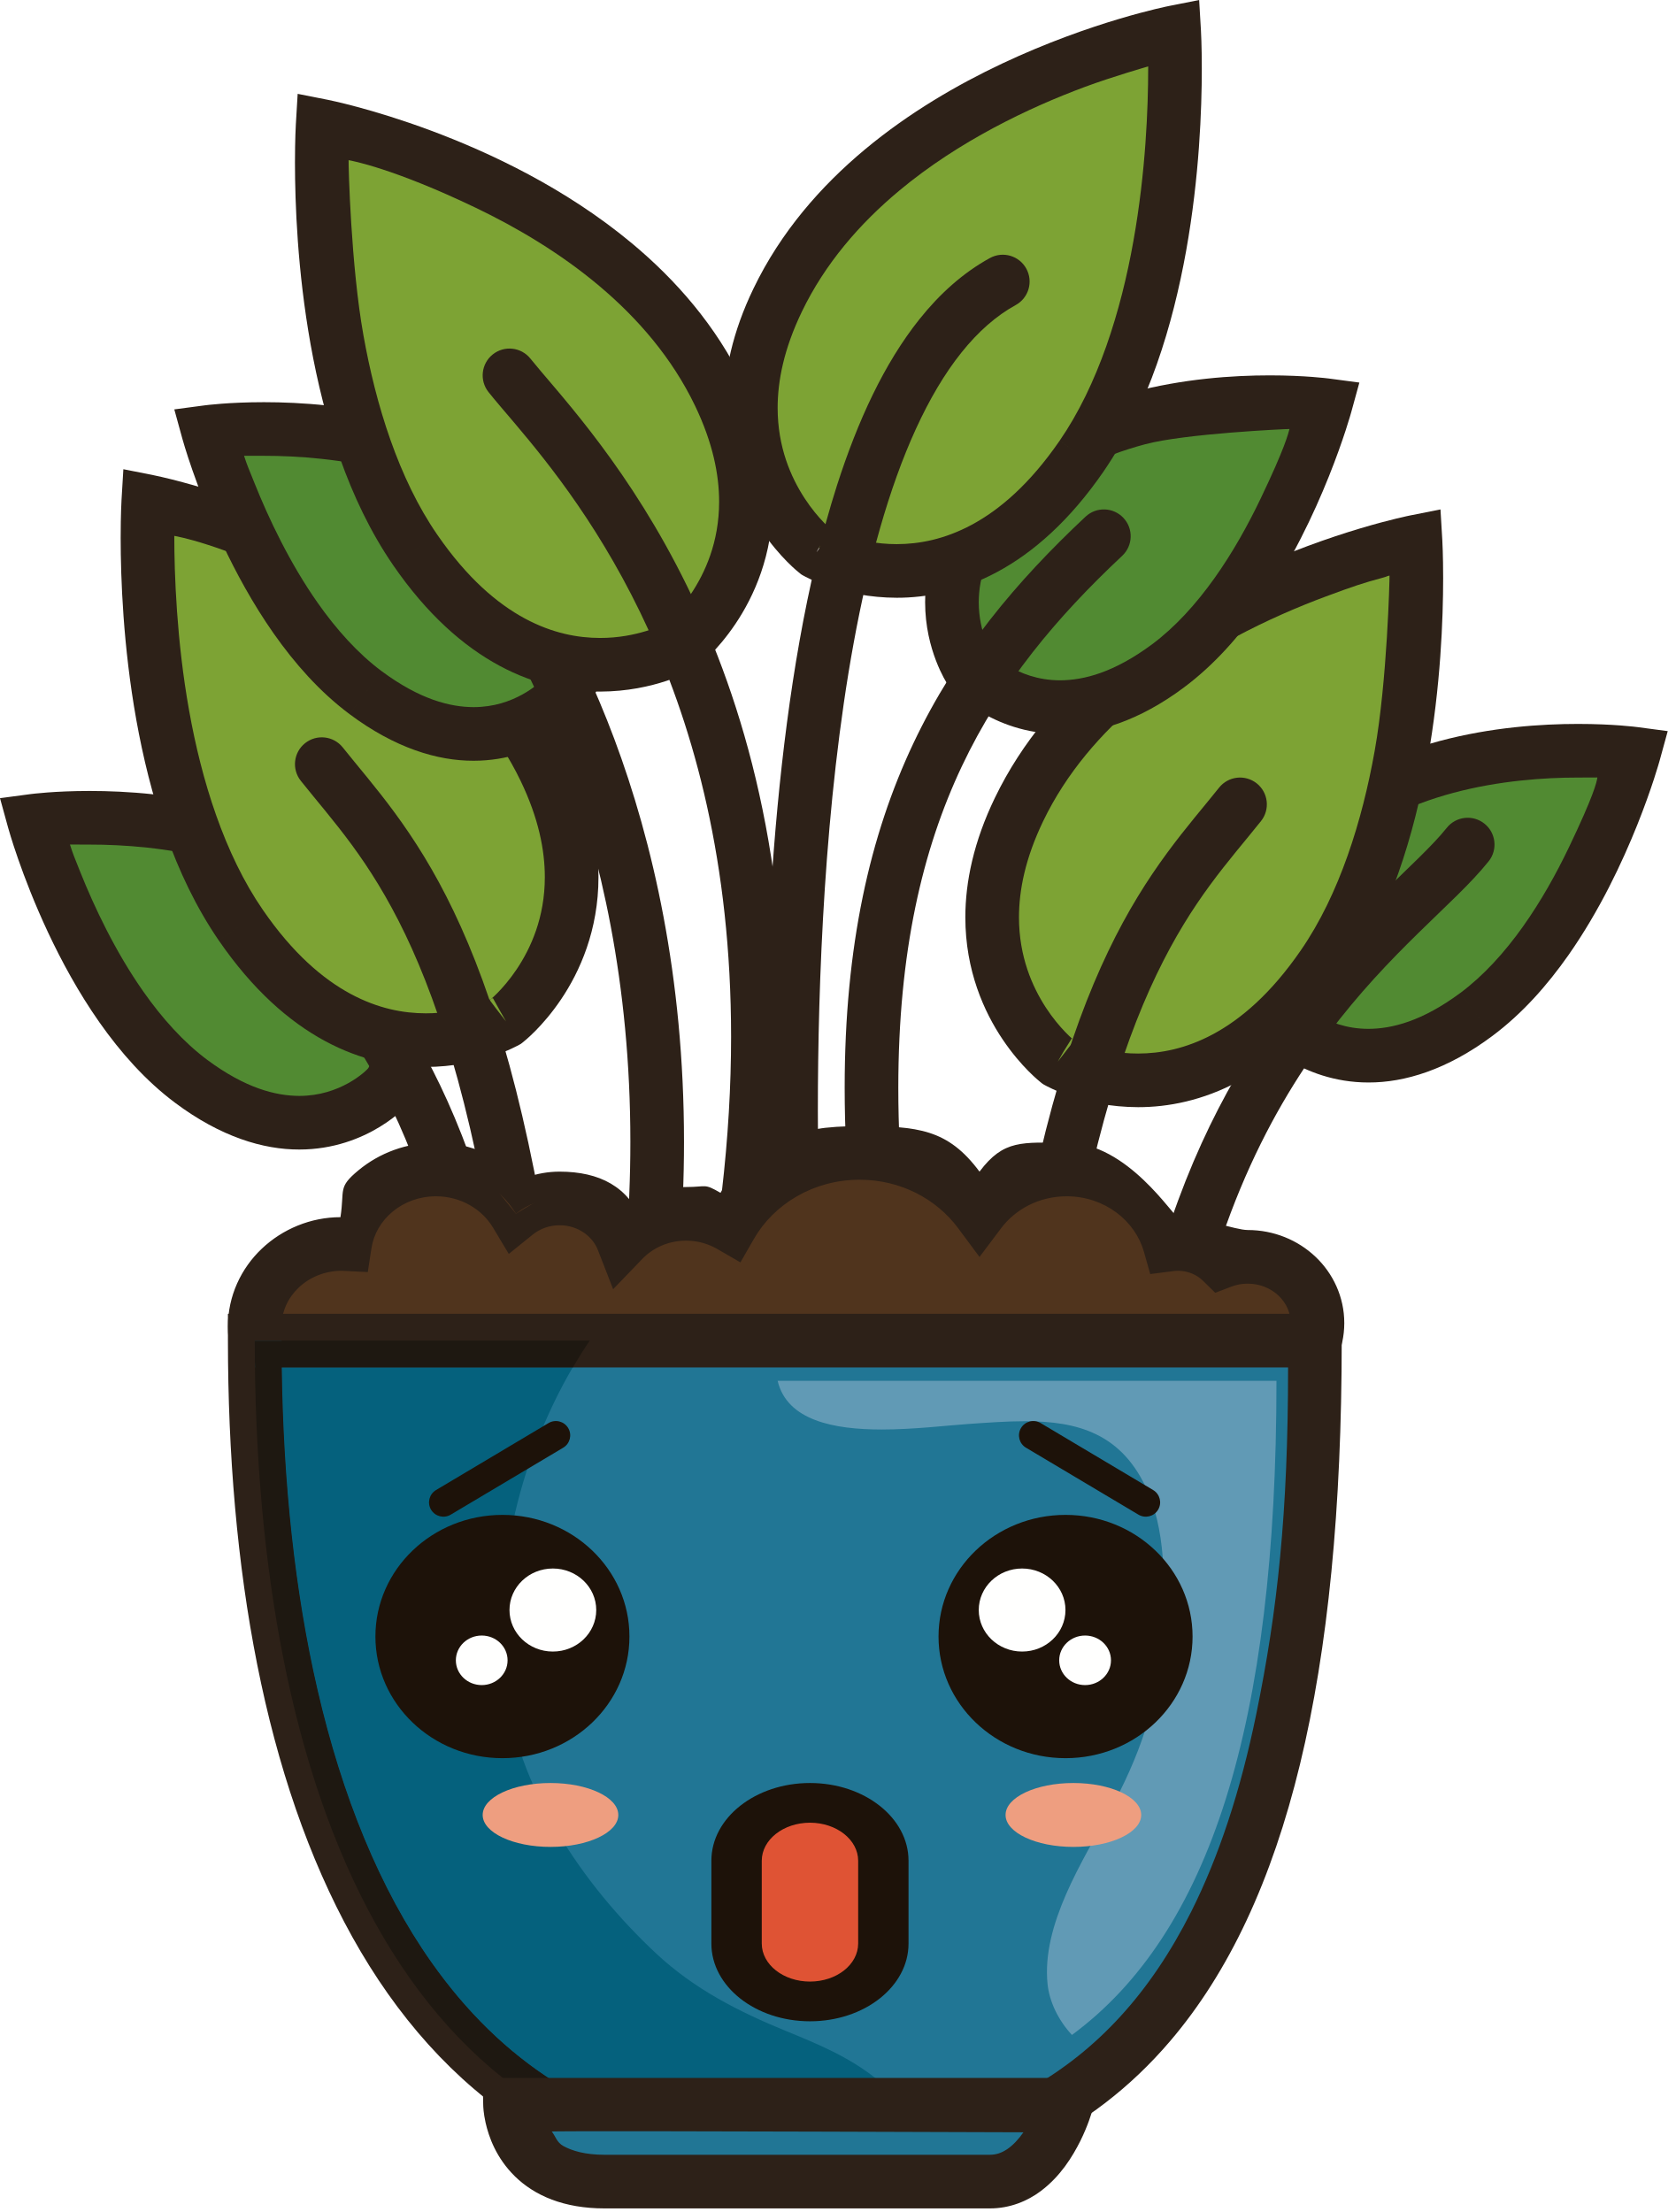
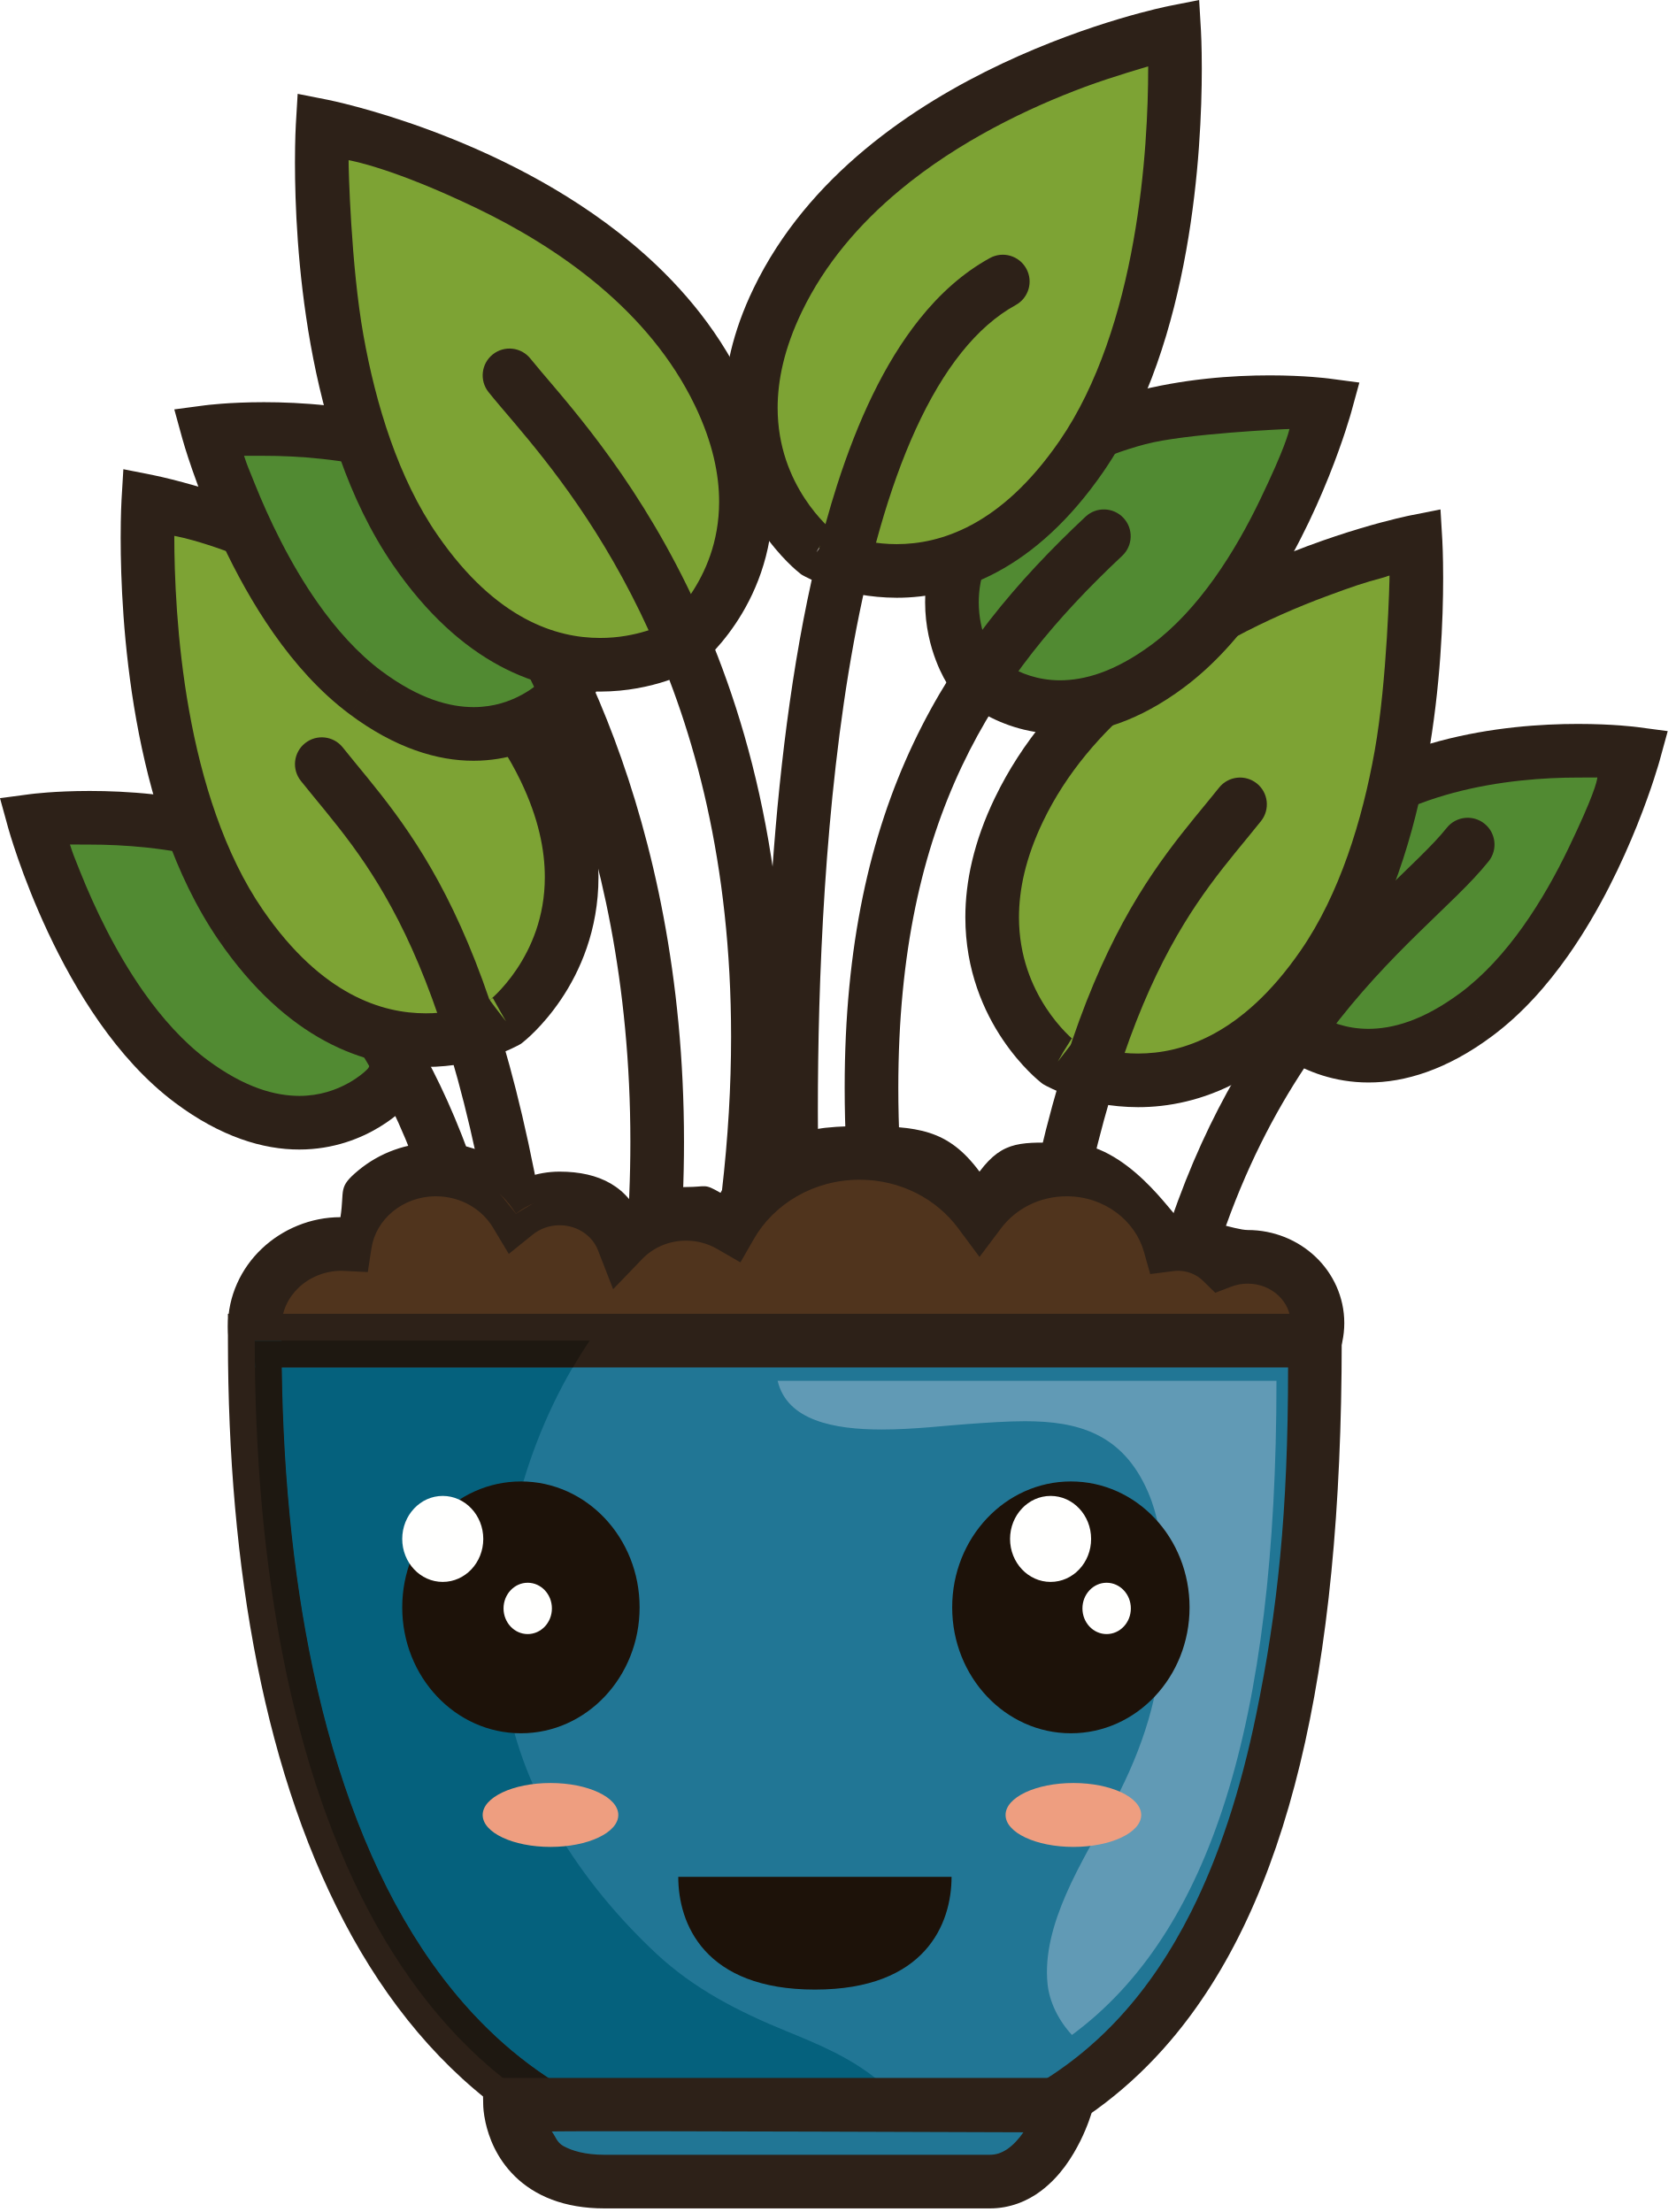
<svg xmlns="http://www.w3.org/2000/svg" class="plant-index" viewBox="0 0 125 165" version="1.1">
  <defs />
  <g id="Page-1" stroke="none" stroke-width="1" fill="none" fill-rule="evenodd">
-     <g id="caoutchou_water">
+     <g id="caoutchou_neutral">
      <path d="M110.12,75.664 C101.06,82.418 95.357,75.965 95.357,75.965 C95.357,75.965 91.091,69.52 97.685,62.811 C106.208,54.14 121.85,56.218 121.85,56.218 C121.85,56.218 118.148,69.682 110.12,75.664" id="Fill-372" fill="#518A32" />
      <path d="M108.925,74.061 C106.082,76.171 103.827,76.739 102.067,76.746 C100.384,76.745 99.073,76.2 98.155,75.646 C97.7,75.369 97.351,75.093 97.128,74.897 C97.017,74.799 96.937,74.722 96.891,74.676 L95.93,75.46 L96.857,74.641 L95.93,75.46 L96.857,74.641 L95.358,75.965 L97.026,74.861 L96.445,75.245 L97.034,74.874 L96.445,75.245 L97.034,74.874 C97.018,74.85 96.75,74.417 96.496,73.714 C96.24,73.009 95.999,72.04 96,70.922 C96.001,69.999 96.158,68.974 96.616,67.854 C97.075,66.734 97.838,65.51 99.112,64.213 C101.657,61.619 105.007,60.047 108.405,59.139 C111.796,58.231 115.201,57.998 117.698,58 C118.496,58 118.976,57.998 119.139,57.994 C119.098,58.326 118.866,59.349 117.009,63.222 C116.082,65.157 114.931,67.232 113.573,69.138 C112.215,71.046 110.648,72.779 108.926,74.061 L111.316,77.268 C113.552,75.6 115.413,73.478 116.978,71.251 C119.321,67.908 120.999,64.314 122.113,61.537 C123.224,58.761 123.764,56.802 123.78,56.748 L124.387,54.537 L122.115,54.235 C122.049,54.227 120.323,54 117.698,54 C114.958,54.001 111.237,54.243 107.372,55.275 C103.513,56.308 99.476,58.141 96.26,61.409 C94.658,63.036 93.578,64.711 92.913,66.339 C92.247,67.965 91.999,69.533 92,70.922 C92.001,72.723 92.406,74.22 92.811,75.281 C93.219,76.343 93.629,76.976 93.69,77.069 L93.767,77.185 L93.859,77.289 C93.954,77.395 94.701,78.226 96.08,79.065 C97.454,79.901 99.497,80.746 102.067,80.746 C104.757,80.753 107.934,79.798 111.316,77.268 L110.121,75.664 L108.925,74.061 Z" id="Fill-373" fill="#2D2118" />
      <path d="M87.981,105.87 C89.905,92.122 94.438,83.321 99.047,77.155 C101.355,74.071 103.692,71.651 105.774,69.609 C107.858,67.56 109.686,65.923 111.031,64.246 C111.72,63.383 111.578,62.125 110.714,61.436 C109.851,60.748 108.593,60.889 107.904,61.753 C106.905,63.016 105.117,64.658 102.974,66.753 C99.756,69.906 95.738,74.149 92.181,80.308 C88.618,86.467 85.52,94.537 84.02,105.318 C83.867,106.412 84.63,107.423 85.724,107.575 C86.819,107.728 87.829,106.965 87.982,105.871 L87.981,105.87" id="Fill-374" fill="#2D2118" />
      <path d="M98.67,72.611 C89.545,85.874 78.893,79.784 78.893,79.784 C78.893,79.784 70.185,73.049 76.002,60.975 C83.524,45.369 105.577,41 105.577,41 C105.577,41 106.756,60.86 98.67,72.611" id="Fill-375" fill="#7DA334" />
      <path d="M97.023,70.885 C94.791,74.126 92.549,76.024 90.491,77.135 C88.431,78.243 86.528,78.584 84.881,78.587 C83.371,78.588 82.081,78.288 81.186,77.991 C80.739,77.843 80.391,77.696 80.167,77.593 C80.055,77.541 79.974,77.5 79.926,77.476 L79.301,78.479 L79.887,77.455 L79.301,78.479 L79.887,77.455 L78.894,79.192 L80.117,77.609 L79.674,78.182 L80.125,77.616 L79.674,78.182 L80.125,77.616 C80.098,77.596 79.029,76.73 78.007,75.161 C76.982,73.584 76.002,71.346 76,68.426 C76.002,66.408 76.465,64.035 77.805,61.251 C79.533,57.664 82.12,54.68 85.078,52.215 C89.509,48.517 94.765,46.025 98.901,44.488 C100.968,43.718 101.755,43.464 103.015,43.126 C103.644,42.956 103.301,43.011 103.637,42.934 C103.648,43.121 103.462,50.81 102.532,55.998 C101.609,61.188 99.908,66.707 97.023,70.885 L98.671,72.019 L100.319,73.152 C103.693,68.234 105.475,62.226 106.47,56.704 C107.458,51.18 107.636,46.127 107.637,43.126 C107.637,41.375 107.576,40.324 107.574,40.291 L107.438,38 L105.188,38.446 C105.087,38.469 99.441,39.586 92.758,42.735 C89.416,44.311 85.812,46.397 82.517,49.142 C79.225,51.885 76.234,55.299 74.202,59.515 C72.626,62.777 71.998,65.781 72,68.426 C71.998,72.394 73.4,75.487 74.788,77.543 C76.179,79.607 77.554,80.682 77.67,80.774 L77.78,80.858 L77.901,80.928 C78.08,81.023 80.802,82.577 84.881,82.587 C87.095,82.59 89.709,82.104 92.389,80.656 C95.072,79.212 97.794,76.825 100.319,73.152 L98.671,72.019 L97.023,70.885 Z" id="Fill-376" fill="#2D2118" />
      <path d="M78.981,100.626 C80.922,86.699 83.58,78.289 86.26,72.697 C88.949,67.099 91.626,64.287 94.052,61.246 C94.74,60.383 94.599,59.124 93.735,58.436 C92.871,57.748 91.613,57.89 90.925,58.753 C88.664,61.591 85.557,64.893 82.653,70.969 C79.74,77.052 76.997,85.879 75.019,100.074 C74.867,101.168 75.63,102.179 76.724,102.331 C77.818,102.484 78.828,101.72 78.981,100.626" id="Fill-377" fill="#2D2118" />
      <path d="M87.12,49.666 C78.06,56.419 72.357,49.965 72.357,49.965 C72.357,49.965 68.091,43.52 74.685,36.812 C83.208,28.141 98.852,30.218 98.852,30.218 C98.852,30.218 95.149,43.682 87.12,49.666" id="Fill-378" fill="#518A32" />
      <path d="M85.926,48.062 C83.083,50.171 80.828,50.74 79.067,50.747 C77.384,50.746 76.073,50.201 75.155,49.646 C74.699,49.37 74.351,49.093 74.128,48.897 C74.017,48.799 73.937,48.722 73.891,48.676 L72.957,49.435 L73.856,48.641 L72.957,49.435 L73.856,48.641 L72.358,49.965 L74.025,48.86 L73.443,49.245 L74.033,48.873 L73.443,49.245 L74.033,48.873 C74.018,48.849 73.75,48.417 73.495,47.713 C73.239,47.009 72.999,46.04 73,44.923 C73.001,43.999 73.157,42.974 73.615,41.854 C74.074,40.735 74.837,39.511 76.111,38.214 C78.657,35.62 82.008,34.047 85.407,33.139 C88.378,32.344 95.867,32 96.177,32 C96.086,32.325 95.867,33.349 94.01,37.221 C93.083,39.157 91.932,41.232 90.573,43.139 C89.215,45.047 87.649,46.78 85.926,48.062 L88.316,51.27 C90.552,49.601 92.414,47.478 93.979,45.251 C96.322,41.908 98.001,38.314 99.114,35.537 C100.226,32.76 100.766,30.801 100.781,30.748 L101.388,28.537 L99.116,28.235 C99.049,28.227 97.326,28 94.702,28 C91.962,28.001 88.24,28.243 84.374,29.275 C80.515,30.308 76.476,32.141 73.259,35.409 C71.657,37.037 70.578,38.712 69.913,40.339 C69.246,41.966 68.998,43.534 69,44.923 C69,46.723 69.405,48.22 69.811,49.281 C70.218,50.343 70.629,50.976 70.69,51.069 L70.766,51.184 L70.858,51.289 C70.954,51.395 71.7,52.226 73.08,53.065 C74.454,53.901 76.497,54.747 79.067,54.747 C81.757,54.753 84.935,53.799 88.316,51.27 L87.121,49.666 L85.926,48.062 Z" id="Fill-379" fill="#2D2118" />
      <path d="M68.816,100.686 C67.566,93.278 66.999,86.82 67,81.144 C67.003,71.019 68.791,63.398 71.738,57.162 C74.687,50.928 78.824,46.033 83.7,41.458 C84.505,40.703 84.546,39.437 83.791,38.632 C83.035,37.826 81.77,37.785 80.965,38.54 C75.876,43.31 71.347,48.629 68.121,55.452 C64.892,62.273 62.996,70.553 63,81.144 C63,87.087 63.592,93.763 64.872,101.351 C65.055,102.44 66.087,103.175 67.177,102.991 C68.265,102.807 69,101.775 68.816,100.686" id="Fill-380" fill="#2D2118" />
      <path d="M80.671,33.611 C71.546,46.875 60.894,40.784 60.894,40.784 C60.894,40.784 52.184,34.049 58.003,21.974 C65.523,6.369 87.576,2 87.576,2 C87.576,2 88.756,21.859 80.671,33.611" id="Fill-381" fill="#7DA334" />
      <path d="M79.024,32.886 C76.792,36.127 74.55,38.025 72.491,39.137 C70.431,40.245 68.529,40.586 66.882,40.589 C65.372,40.589 64.082,40.289 63.187,39.992 C62.74,39.844 62.392,39.698 62.168,39.594 C62.056,39.543 61.975,39.502 61.927,39.477 L61.282,40.516 L61.888,39.457 L61.282,40.516 L61.888,39.457 L60.895,41.193 L62.118,39.611 L61.676,40.184 L62.127,39.617 L61.676,40.184 L62.127,39.617 C62.099,39.597 61.03,38.732 60.008,37.162 C58.982,35.585 58.002,33.346 58,30.427 C58.002,28.408 58.465,26.035 59.805,23.252 C61.533,19.664 64.119,16.68 67.077,14.215 C71.509,10.518 76.765,8.025 80.9,6.488 C82.968,5.719 85.636,4.955 85.636,4.955 C85.646,5.143 85.636,4.955 85.636,5.127 C85.636,7.965 85.462,12.811 84.531,17.999 C83.608,23.189 81.907,28.708 79.024,32.887 L80.672,34.02 L82.319,35.153 C85.693,30.235 87.474,24.227 88.469,18.704 C89.457,13.181 89.635,8.128 89.636,5.127 C89.636,3.376 89.575,2.324 89.573,2.291 L89.438,0 L87.188,0.447 C87.086,0.469 81.44,1.587 74.757,4.735 C71.416,6.311 67.812,8.397 64.516,11.142 C61.224,13.886 58.234,17.299 56.202,21.515 C54.626,24.777 53.998,27.781 54,30.427 C53.998,34.395 55.401,37.488 56.788,39.544 C58.179,41.608 59.555,42.683 59.672,42.775 L59.78,42.859 L59.902,42.929 C60.082,43.024 62.803,44.578 66.882,44.589 C69.095,44.591 71.71,44.105 74.39,42.657 C77.072,41.213 79.794,38.827 82.319,35.154 L80.672,34.02 L79.024,32.886 Z" id="Fill-382" fill="#2D2118" />
      <path d="M61.302,95.47 C61.302,95.47 61.297,95.397 61.29,95.246 C61.232,94.189 61,89.468 61,82.874 C60.998,73.331 61.491,59.849 63.675,47.938 C64.764,41.986 66.28,36.43 68.308,32.004 C69.319,29.791 70.457,27.862 71.705,26.302 C72.954,24.74 74.305,23.551 75.757,22.754 C76.725,22.222 77.078,21.006 76.546,20.038 C76.015,19.07 74.799,18.716 73.831,19.248 C71.824,20.351 70.087,21.92 68.581,23.805 C65.945,27.109 63.976,31.384 62.428,36.201 C60.116,43.428 58.774,51.903 57.991,60.179 C57.211,68.452 57,76.52 57,82.874 C57,90.517 57.307,95.678 57.309,95.708 C57.375,96.811 58.322,97.651 59.424,97.585 C60.527,97.52 61.368,96.573 61.302,95.47" id="Fill-383" fill="#2D2118" />
      <path d="M14.731,80.666 C23.793,87.419 29.496,80.965 29.496,80.965 C29.496,80.965 33.762,74.522 27.167,67.813 C18.645,59.141 3,61.218 3,61.218 C3,61.218 6.703,74.683 14.731,80.666" id="Fill-384" fill="#518A32" />
      <path d="M13.073,82.27 C16.455,84.799 19.632,85.753 22.321,85.747 C24.891,85.747 26.935,84.902 28.309,84.066 C29.689,83.226 30.436,82.395 30.531,82.289 L30.622,82.186 L30.701,82.069 C30.762,81.975 31.172,81.342 31.579,80.281 C31.984,79.22 32.389,77.724 32.39,75.924 C32.391,74.535 32.142,72.967 31.475,71.34 C30.81,69.713 29.731,68.038 28.13,66.411 C24.913,63.142 20.874,61.308 17.015,60.275 C13.148,59.243 9.426,59.001 6.686,59 C4.061,59 2.339,59.227 2.273,59.235 L0,59.538 L0.608,61.748 C0.629,61.82 1.58,65.277 3.581,69.547 C4.583,71.683 5.848,74.023 7.411,76.252 C8.976,78.479 10.837,80.601 13.073,82.27 L15.463,79.062 C13.685,77.739 12.073,75.934 10.685,73.954 C8.6,70.986 7.023,67.638 5.989,65.05 C5.47,63.756 5.471,63.774 5.218,63 C5.343,62.984 4.442,62.999 6.686,63 C9.184,62.998 12.589,63.231 15.981,64.139 C19.381,65.047 22.732,66.62 25.277,69.214 C26.551,70.511 27.314,71.736 27.773,72.856 C28.231,73.976 28.388,75.001 28.389,75.924 C28.39,77.115 28.116,78.139 27.843,78.851 C27.707,79.207 27.573,79.483 27.479,79.658 C27.428,79.751 26.871,80.301 25.973,80.798 C25.07,81.297 23.851,81.746 22.321,81.747 C20.561,81.74 18.307,81.172 15.463,79.062 L14.268,80.666 L13.073,82.27 Z" id="Fill-385" fill="#2D2118" />
      <path d="M40.469,110.076 C38.491,95.88 35.749,87.054 32.836,80.971 C29.932,74.894 26.824,71.592 24.564,68.754 C23.875,67.89 22.617,67.748 21.753,68.437 C20.89,69.125 20.748,70.384 21.437,71.247 C23.863,74.287 26.539,77.1 29.228,82.699 C31.908,88.291 34.567,96.7 36.508,110.628 C36.66,111.722 37.67,112.485 38.765,112.333 C39.858,112.181 40.622,111.17 40.47,110.076 L40.469,110.076" id="Fill-386" fill="#2D2118" />
      <path d="M17.966,69.611 C27.091,82.875 37.742,76.784 37.742,76.784 C37.742,76.784 46.451,70.048 40.633,57.975 C33.113,42.37 11.06,38 11.06,38 C11.06,38 9.88,57.858 17.966,69.611" id="Fill-387" fill="#7DA334" />
      <path d="M16.319,70.152 C18.844,73.826 21.566,76.212 24.247,77.656 C26.927,79.104 29.541,79.59 31.756,79.588 C35.833,79.577 38.556,78.023 38.736,77.928 L38.855,77.86 L38.967,77.774 C39.083,77.682 40.458,76.607 41.849,74.543 C43.236,72.487 44.638,69.394 44.637,65.426 C44.638,62.78 44.009,59.777 42.436,56.515 C40.404,52.299 37.413,48.886 34.121,46.142 C29.177,42.027 23.543,39.384 19.133,37.739 C14.722,36.097 11.525,35.461 11.45,35.446 L9.201,35 L9.064,37.288 C9.062,37.322 9,38.373 9,40.125 C9.001,43.126 9.179,48.179 10.167,53.702 C11.162,59.225 12.944,65.233 16.319,70.153 L19.615,67.885 C16.729,63.706 15.028,58.187 14.104,52.997 C13.174,47.809 12.999,42.811 13,39.973 C13.231,40.018 16.315,40.542 22.466,43.491 C25.542,44.964 28.801,46.889 31.698,49.331 C34.598,51.773 37.131,54.72 38.832,58.251 C40.171,61.034 40.635,63.408 40.636,65.426 C40.635,68.439 39.59,70.729 38.53,72.311 C38.001,73.097 37.471,73.695 37.086,74.085 C36.893,74.28 36.737,74.422 36.636,74.511 L36.529,74.602 L36.984,75.21 L36.519,74.61 L36.984,75.21 L36.519,74.61 L37.743,76.192 L36.751,74.455 L37.332,75.472 L36.761,74.45 L37.332,75.472 L36.761,74.45 C36.526,74.581 34.493,75.595 31.756,75.587 C30.108,75.585 28.206,75.244 26.146,74.136 C24.088,73.024 21.847,71.126 19.615,67.885 L17.967,69.019 L16.319,70.152 Z" id="Fill-388" fill="#2D2118" />
      <path d="M41.469,97.074 C39.491,82.879 36.748,74.053 33.835,67.97 C30.931,61.894 27.824,58.592 25.565,55.753 C24.876,54.89 23.618,54.747 22.754,55.436 C21.89,56.124 21.748,57.383 22.437,58.246 C24.863,61.287 27.539,64.1 30.228,69.698 C32.908,75.29 35.566,83.699 37.507,97.626 C37.659,98.72 38.67,99.484 39.764,99.331 C40.858,99.179 41.621,98.168 41.469,97.074" id="Fill-389" fill="#2D2118" />
      <path d="M27.731,51.666 C36.792,58.419 42.495,51.965 42.495,51.965 C42.495,51.965 46.76,45.522 40.166,38.812 C31.643,30.141 16,32.218 16,32.218 C16,32.218 19.703,45.683 27.731,51.666" id="Fill-390" fill="#518A32" />
      <path d="M26.072,53.269 C29.453,55.799 32.631,56.754 35.321,56.747 C37.891,56.747 39.934,55.902 41.308,55.066 C42.688,54.227 43.435,53.396 43.53,53.29 L43.621,53.187 L43.699,53.069 C43.761,52.975 44.171,52.343 44.578,51.281 C44.983,50.221 45.387,48.724 45.388,46.924 C45.389,45.535 45.141,43.967 44.474,42.34 C43.809,40.713 42.73,39.038 41.129,37.41 C37.912,34.142 33.873,32.309 30.014,31.276 C26.147,30.244 22.426,30.002 19.686,30 C17.061,30.001 15.339,30.227 15.273,30.236 L13,30.538 L13.608,32.749 C13.629,32.82 14.58,36.278 16.581,40.548 C17.583,42.683 18.848,45.023 20.411,47.252 C21.975,49.479 23.837,51.601 26.073,53.269 L28.463,50.062 C26.685,48.739 25.073,46.934 23.685,44.954 C21.6,41.986 20.023,38.638 18.988,36.05 C18.47,34.757 18.456,34.773 18.203,34 C18.257,33.993 19.52,34 19.686,34 C22.183,33.999 25.588,34.231 28.981,35.14 C32.38,36.047 35.731,37.62 38.276,40.214 C39.549,41.511 40.313,42.736 40.772,43.856 C41.229,44.976 41.387,46.001 41.388,46.924 C41.389,48.116 41.115,49.139 40.842,49.852 C40.706,50.207 40.571,50.483 40.478,50.659 L40.374,50.843 L40.944,51.246 L40.364,50.862 L40.944,51.246 L40.364,50.862 L42.032,51.965 L40.533,50.641 L41.438,51.44 L40.544,50.628 L41.438,51.44 L40.544,50.628 C40.427,50.752 39.87,51.301 38.971,51.798 C38.068,52.297 36.85,52.746 35.321,52.747 C33.56,52.74 31.306,52.172 28.463,50.062 L27.268,51.666 L26.072,53.269 Z" id="Fill-391" fill="#2D2118" />
      <path d="M49.505,102.738 C50.564,96.46 51.016,90.6 51.016,85.175 C51.016,72.832 48.672,62.75 45.821,55.128 C42.966,47.5 39.627,42.347 37.564,39.754 C36.876,38.89 35.617,38.748 34.753,39.436 C33.89,40.124 33.748,41.383 34.436,42.247 C36.213,44.473 39.382,49.319 42.075,56.529 C44.772,63.744 47.016,73.34 47.016,85.175 C47.016,90.377 46.583,96.013 45.561,102.073 C45.377,103.162 46.111,104.194 47.201,104.377 C48.29,104.561 49.321,103.827 49.505,102.738" id="Fill-392" fill="#2D2118" />
      <path d="M30.966,40.611 C40.091,53.875 50.742,47.785 50.742,47.785 C50.742,47.785 59.451,41.049 53.633,28.975 C46.113,13.37 24.06,9 24.06,9 C24.06,9 22.88,28.86 30.966,40.611" id="Fill-393" fill="#7DA334" />
      <path d="M29.319,42.152 C31.844,45.825 34.566,48.212 37.248,49.656 C39.928,51.104 42.542,51.59 44.756,51.588 C48.832,51.577 51.556,50.023 51.735,49.929 L51.857,49.859 L51.967,49.774 C52.083,49.682 53.458,48.607 54.849,46.543 C56.236,44.487 57.638,41.394 57.636,37.426 C57.638,34.78 57.009,31.776 55.435,28.514 C53.403,24.298 50.413,20.884 47.121,18.141 C42.177,14.026 36.544,11.384 32.133,9.738 C27.722,8.096 24.526,7.461 24.45,7.445 L22.201,7 L22.065,9.288 C22.063,9.321 22.001,10.374 22,12.128 C22.001,15.13 22.18,20.183 23.168,25.705 C24.163,31.227 25.945,37.234 29.319,42.152 L32.614,39.885 C29.729,35.707 28.028,30.19 27.105,25 C26.175,19.813 25.987,12.395 26.001,11.947 C26.233,11.992 29.316,12.542 35.467,15.491 C38.542,16.963 41.801,18.889 44.698,21.33 C47.599,23.772 50.131,26.719 51.832,30.25 C53.17,33.033 53.634,35.408 53.636,37.426 C53.634,40.439 52.589,42.729 51.53,44.311 C51.001,45.097 50.471,45.696 50.085,46.085 C49.892,46.28 49.736,46.423 49.636,46.511 L49.529,46.602 L49.962,47.183 L49.519,46.61 L49.962,47.183 L49.519,46.61 L50.743,48.192 L49.75,46.456 L50.331,47.472 L49.761,46.45 L50.331,47.472 L49.761,46.45 C49.525,46.581 47.493,47.595 44.756,47.587 C43.108,47.585 41.206,47.244 39.146,46.135 C37.088,45.024 34.846,43.126 32.614,39.885 L30.967,41.018 L29.319,42.152 Z" id="Fill-394" fill="#2D2118" />
      <path d="M55.439,103.033 C57.623,93.456 58.529,84.917 58.529,77.331 C58.533,61.854 54.744,50.348 50.448,42.145 C48.302,38.043 46.032,34.764 44.066,32.217 C43.083,30.944 42.176,29.853 41.403,28.94 C40.631,28.029 39.991,27.289 39.564,26.754 C38.876,25.89 37.617,25.748 36.754,26.436 C35.89,27.125 35.748,28.383 36.436,29.247 C36.951,29.892 37.594,30.632 38.35,31.525 C40.985,34.638 44.998,39.601 48.388,47.036 C51.771,54.47 54.526,64.358 54.528,77.331 C54.528,84.598 53.662,92.835 51.539,102.144 C51.294,103.221 51.968,104.293 53.045,104.539 C54.122,104.784 55.194,104.11 55.44,103.033" id="Fill-395" fill="#2D2118" />
      <path d="M93.059,93.751 C92.372,93.751 91.721,93.878 91.121,94.107 C90.293,93.297 89.136,92.791 87.853,92.791 C87.647,92.791 87.445,92.809 87.245,92.835 C86.333,89.611 83.241,87.235 79.557,87.235 C76.876,87.235 74.511,88.495 73.067,90.419 C71.084,87.749 67.817,86 64.114,86 C59.959,86 56.344,88.195 54.489,91.429 C53.522,90.871 52.389,90.544 51.174,90.544 C49.305,90.544 47.628,91.31 46.46,92.524 C45.75,90.699 43.908,89.396 41.739,89.396 C40.495,89.396 39.36,89.825 38.481,90.534 C37.299,88.565 35.072,87.235 32.514,87.235 C29.063,87.235 26.213,89.655 25.729,92.803 L25.492,92.791 C21.906,92.791 19,95.55 19,98.952 C19,102.354 21.906,105.114 25.492,105.114 C28.615,105.114 91.221,103.628 93.059,103.628 C95.933,103.628 98.263,101.417 98.263,98.689 C98.263,95.962 95.933,93.751 93.059,93.751" id="Fill-396" fill="#50341D" />
      <path d="M93.059,91.751 C92.125,91.75 89.666,90.791 87.853,90.791 C87.526,90.791 84.109,85.237 79.557,85.235 C76.243,85.236 74.876,84.971 73.056,87.396 C70.698,84.22 68.452,84.001 64.114,84 C59.247,84.002 55.957,85.111 53.738,88.977 C52.479,88.249 52.749,88.543 51.174,88.544 C48.753,88.544 49.437,89.539 47.901,91.138 L45.019,91.138 L47.901,91.138 C46.88,88.522 44.718,87.398 41.739,87.396 C40.032,87.396 38.45,87.987 37.225,88.977 L38.481,90.534 L40.195,89.505 C38.648,86.929 35.773,85.237 32.514,85.235 C30.318,85.235 28.289,86.007 26.732,87.299 C25.175,88.588 25.714,88.708 25.393,90.793 C23.183,90.791 21.066,91.681 19.525,93.145 C17.983,94.603 16.998,96.673 17,98.952 C16.998,101.231 17.982,103.301 19.524,104.759 C21.066,106.223 23.182,107.114 25.492,107.114 C25.933,107.114 27.234,107.09 29.257,107.05 C36.313,106.907 51.87,106.552 65.868,106.232 C72.866,106.072 79.474,105.921 84.432,105.809 C86.911,105.754 88.978,105.708 90.474,105.677 C91.222,105.661 91.827,105.649 92.269,105.64 C92.706,105.632 93.001,105.627 93.059,105.628 C95.012,105.628 96.807,104.874 98.115,103.632 C99.424,102.395 100.264,100.631 100.263,98.689 C100.264,96.748 99.424,94.983 98.115,93.746 C96.807,92.504 95.012,91.751 93.059,91.751 L93.059,95.751 C93.979,95.751 94.786,96.103 95.362,96.648 C95.936,97.198 96.261,97.903 96.262,98.689 C96.261,99.475 95.936,100.18 95.362,100.731 C94.786,101.276 93.979,101.628 93.059,101.628 C92.898,101.628 92.561,101.634 91.992,101.645 C87.78,101.727 71.882,102.094 56.663,102.441 C49.053,102.614 41.616,102.783 35.899,102.908 C33.04,102.97 30.611,103.022 28.807,103.058 C27.01,103.094 25.809,103.114 25.492,103.114 C24.216,103.114 23.087,102.625 22.279,101.858 C21.471,101.086 21.002,100.075 21,98.952 C21.002,97.828 21.47,96.818 22.278,96.046 C23.087,95.28 24.216,94.791 25.492,94.791 L27.431,94.889 L27.705,93.107 C27.869,92.044 28.433,91.086 29.285,90.378 C30.137,89.673 31.258,89.236 32.514,89.235 C34.371,89.234 35.949,90.202 36.766,91.563 L37.948,93.533 L39.736,92.091 C40.268,91.662 40.958,91.397 41.739,91.396 C43.099,91.394 44.197,92.215 44.596,93.249 L45.73,96.167 L47.901,93.911 C48.7,93.081 49.856,92.544 51.174,92.544 C52.028,92.544 52.813,92.772 53.488,93.161 L55.224,94.165 L56.223,92.425 C57.714,89.822 60.671,87.998 64.114,88 C67.18,87.999 69.854,89.447 71.461,91.611 L73.056,93.761 L74.666,91.619 C75.735,90.196 77.509,89.234 79.557,89.235 C82.374,89.233 84.669,91.054 85.321,93.379 L85.789,95.036 L87.498,94.819 C87.65,94.799 87.767,94.791 87.853,94.791 C88.606,94.791 89.26,95.085 89.722,95.536 L90.638,96.433 L91.836,95.975 C92.214,95.831 92.619,95.751 93.059,95.751 L93.059,93.751 L93.059,91.751 Z" id="Fill-397" fill="#2D2118" />
      <path d="M98.071,100 C98.071,144.019 85.314,161.953 58.536,161.953 C29.882,161.953 19,133.422 19,100 L98.071,100" id="Fill-398" fill="#217695" />
      <path d="M93.701,127.849 C92.518,133.619 90.894,138.51 88.853,142.583 C85.782,148.695 81.816,152.96 76.847,155.775 C71.877,158.584 65.823,159.952 58.537,159.953 C51.703,159.949 46.064,158.268 41.341,155.283 C37.8,153.041 34.766,150.046 32.191,146.397 C28.328,140.927 25.515,133.978 23.685,126.062 C21.852,118.149 21,109.278 21.001,100 L19.001,100 L19.001,102 C71.195,102 96.885,102 96.071,102 C96.071,102 96.071,101.333 96.071,100 L96.071,102 L98.072,98 L17,98 L17,100 C17.009,116.927 19.727,132.702 26.277,144.483 C29.554,150.368 33.821,155.257 39.201,158.663 C44.577,162.072 51.044,163.958 58.537,163.953 C65.45,163.954 71.58,162.795 76.873,160.268 C80.84,158.376 84.32,155.711 87.257,152.272 C91.669,147.11 94.862,140.251 96.96,131.604 C99.057,122.952 100.07,112.489 100.072,100 L100.072,98 L98.072,98 L96.071,102 C96.072,112.908 95.279,120.157 93.701,127.849 Z" id="Fill-399" fill="#2D2118" />
      <path d="M58.523,159.953 C51.689,159.949 46.05,158.268 41.327,155.283 C37.786,153.041 34.752,150.046 32.177,146.397 C28.314,140.927 25.501,133.978 23.671,126.062 C21.97,118.719 21.114,110.552 21,102 L42.714,102 C38.547,109.135 36.684,117.83 37.641,125.626 C38.588,133.355 43.363,140.505 48.935,145.714 C51.779,148.372 55.098,150.057 58.667,151.517 C61.049,152.49 63.346,153.448 65.367,155.074 C66.228,155.766 67.316,157.479 67.66,159.107 C64.857,159.673 61.815,159.953 58.523,159.953" id="Fill-400" fill="#05617D" />
      <path d="M58.536,161.953 C29.882,161.953 19,133.422 19,100 L43.984,100 C43.544,100.651 43.125,101.318 42.727,102 L21.013,102 C21.127,110.552 21.983,118.719 23.684,126.062 C25.514,133.978 28.327,140.927 32.19,146.397 C34.765,150.046 37.799,153.041 41.34,155.283 C46.063,158.268 51.702,159.949 58.536,159.953 C61.828,159.953 64.87,159.673 67.673,159.107 C67.827,159.84 67.831,160.555 67.595,161.152 C64.775,161.687 61.76,161.953 58.536,161.953" id="Fill-401" fill="#1E1811" />
      <path d="M79.951,151.793 C78.949,150.718 78.27,149.332 78.133,148.004 C77.673,143.574 80.731,138.847 82.756,135.111 C84.929,131.1 86.37,127.18 86.652,122.603 C86.872,119.032 87.083,114.691 85.639,111.328 C83.735,106.891 80.341,106.013 76.44,106.013 C75.074,106.013 73.645,106.121 72.197,106.221 C70.562,106.334 68.148,106.632 65.766,106.632 C62.197,106.632 58.699,105.963 58,103 L95.205,103 C95.205,128.645 90.226,144.211 79.951,151.793" id="Fill-402" fill="#619AB5" />
      <path d="M45.046,162.732 C51.974,162.732 69.704,162.732 73.781,162.732 C77.856,162.732 79.469,157 79.469,157 L38,157 C38,157 38.117,162.732 45.046,162.732" id="Fill-403" fill="#217695" />
      <path d="M45.087,164.732 C52.015,164.732 69.745,164.732 73.822,164.732 C75.319,164.738 76.637,164.182 77.621,163.443 C79.108,162.325 79.992,160.866 80.577,159.701 C81.155,158.53 81.411,157.622 81.435,157.542 L82.15,155 L36,155 L36.041,157.04 C36.044,157.141 36.059,157.624 36.215,158.329 C36.449,159.375 37.002,160.968 38.417,162.352 C39.121,163.039 40.037,163.652 41.155,164.074 C42.273,164.497 43.582,164.733 45.087,164.732 L45.087,160.732 C43.627,160.73 42.679,160.438 42.02,160.081 C41.526,159.81 41.428,159.34 41.155,159 C41.117,158.953 52.843,158.971 76.332,159.054 L79.51,159 L76.332,159.054 C75.974,159.572 75.552,160.022 75.133,160.305 C74.705,160.59 74.322,160.728 73.822,160.732 C69.745,160.732 52.014,160.732 45.087,160.732 L45.087,162.732 L45.087,164.732 Z" id="Fill-404" fill="#2D2118" />
-       <path d="M88.947,122.074 C88.947,127.086 84.703,131.148 79.473,131.148 C74.24,131.148 70,127.086 70,122.074 C70,117.062 74.24,113 79.473,113 C84.703,113 88.947,117.062 88.947,122.074" id="Fill-84" fill="#1D1209" />
-       <path d="M79.467,120.097 C79.467,121.809 78.02,123.194 76.233,123.194 C74.449,123.194 73,121.809 73,120.097 C73,118.386 74.449,117 76.233,117 C78.02,117 79.467,118.386 79.467,120.097" id="Fill-85" fill="#FFFFFE" />
-       <path d="M82.862,123.849 C82.862,124.869 81.997,125.696 80.93,125.696 C79.865,125.696 79,124.869 79,123.849 C79,122.827 79.865,122 80.93,122 C81.997,122 82.862,122.827 82.862,123.849" id="Fill-86" fill="#FFFFFE" />
-       <path d="M28,122.074 C28,127.086 32.243,131.148 37.473,131.148 C42.705,131.148 46.947,127.086 46.947,122.074 C46.947,117.062 42.705,113 37.473,113 C32.243,113 28,117.062 28,122.074" id="Fill-90" fill="#1D1209" />
-       <path d="M38,120.097 C38,121.809 39.449,123.194 41.234,123.194 C43.022,123.194 44.47,121.809 44.47,120.097 C44.47,118.386 43.022,117 41.234,117 C39.449,117 38,118.386 38,120.097" id="Fill-91" fill="#FFFFFE" />
-       <path d="M34,123.849 C34,124.869 34.863,125.696 35.93,125.696 C36.995,125.696 37.858,124.869 37.858,123.849 C37.858,122.827 36.995,122 35.93,122 C34.863,122 34,122.827 34,123.849" id="Fill-92" fill="#FFFFFE" />
-       <g id="mouth" transform="translate(53.058, 133)">
-         <path d="M7.473,15.812 C4.449,15.812 2,13.881 2,11.499 L2,5.314 C2,2.933 4.449,1 7.473,1 C10.5,1 12.946,2.933 12.946,5.314 L12.946,11.499 C12.946,13.881 10.5,15.812 7.473,15.812 Z" id="Fill-94" fill="#DF5334" />
-         <path d="M12.826,11.98 L10.948,11.98 C10.942,13.544 9.342,14.809 7.353,14.812 C5.368,14.809 3.762,13.543 3.758,11.98 L3.758,5.794 C3.762,4.232 5.368,2.964 7.353,2.961 C9.34,2.964 10.942,4.231 10.948,5.794 L10.948,11.98 L14.704,11.98 L14.704,5.794 C14.704,2.595 11.417,0 7.353,0 C3.291,0.001 0.002,2.595 0,5.794 L0,11.98 C0.002,15.18 3.291,17.773 7.353,17.774 C11.415,17.774 14.704,15.179 14.704,11.98 L12.826,11.98" id="Fill-95" fill="#1D1209" />
-       </g>
      <path d="M46.116,135.384 C46.116,136.699 43.852,137.767 41.058,137.767 C38.265,137.767 36,136.699 36,135.384 C36,134.067 38.265,133 41.058,133 C43.852,133 46.116,134.067 46.116,135.384" id="Fill-177" fill="#EE9E80" />
      <path d="M85.116,135.384 C85.116,136.699 82.85,137.767 80.059,137.767 C77.266,137.767 75,136.699 75,135.384 C75,134.067 77.266,133 80.059,133 C82.85,133 85.116,134.067 85.116,135.384" id="Fill-178" fill="#EE9E80" />
-       <path d="M76.522,107.988 L84.913,112.984 C85.42,113.286 86.076,113.12 86.379,112.612 C86.681,112.105 86.514,111.449 86.007,111.147 L77.616,106.151 C77.109,105.848 76.453,106.015 76.151,106.522 C75.848,107.03 76.015,107.686 76.522,107.988" id="Fill-89" fill="#1D1209" />
-       <path d="M40.913,106.151 L32.522,111.147 C32.015,111.449 31.848,112.105 32.15,112.612 C32.453,113.12 33.109,113.286 33.616,112.984 L42.007,107.988 C42.514,107.686 42.681,107.03 42.378,106.522 C42.076,106.015 41.42,105.848 40.913,106.151" id="Fill-93" fill="#1D1209" />
+       <path d="M47.705,119.9 C47.705,125.086 43.743,129.291 38.854,129.291 C33.964,129.291 30,125.086 30,119.9 C30,114.709 33.964,110.506 38.854,110.506 C43.743,110.506 47.705,114.709 47.705,119.9" id="Fill-563" fill="#1D1209" />
+       <path d="M36.045,114.794 C36.045,116.566 34.691,118 33.02,118 C31.355,118 30,116.566 30,114.794 C30,113.023 31.355,111.585 33.02,111.585 C34.691,111.585 36.045,113.023 36.045,114.794" id="Fill-564" fill="#FFFFFE" />
+       <path d="M41.164,119.977 C41.164,121.032 40.356,121.891 39.357,121.891 C38.364,121.891 37.556,121.032 37.556,119.977 C37.556,118.921 38.364,118.062 39.357,118.062 C40.356,118.062 41.164,118.921 41.164,119.977" id="Fill-565" fill="#FFFFFE" />
+       <path d="M88.723,119.9 C88.723,125.086 84.764,129.291 79.874,129.291 C74.984,129.291 71.018,125.086 71.018,119.9 C71.018,114.709 74.984,110.506 79.874,110.506 C84.764,110.506 88.723,114.709 88.723,119.9" id="Fill-566" fill="#1D1209" />
+       <path d="M81.38,114.794 C81.38,116.566 80.029,118 78.358,118 C76.691,118 75.335,116.566 75.335,114.794 C75.335,113.023 76.691,111.585 78.358,111.585 C80.029,111.585 81.38,113.023 81.38,114.794" id="Fill-567" fill="#FFFFFE" />
+       <path d="M84.344,119.977 C84.344,121.032 83.535,121.891 82.536,121.891 C81.54,121.891 80.733,121.032 80.733,119.977 C80.733,118.921 81.54,118.062 82.536,118.062 C83.535,118.062 84.344,118.921 84.344,119.977" id="Fill-568" fill="#FFFFFE" />
+       <path d="M50.588,140 C50.588,143.486 52.521,148.409 60.783,148.409 C69.039,148.409 70.972,143.486 70.972,140 L50.588,140" id="Fill-571" fill="#1D1209" />
    </g>
  </g>
</svg>
